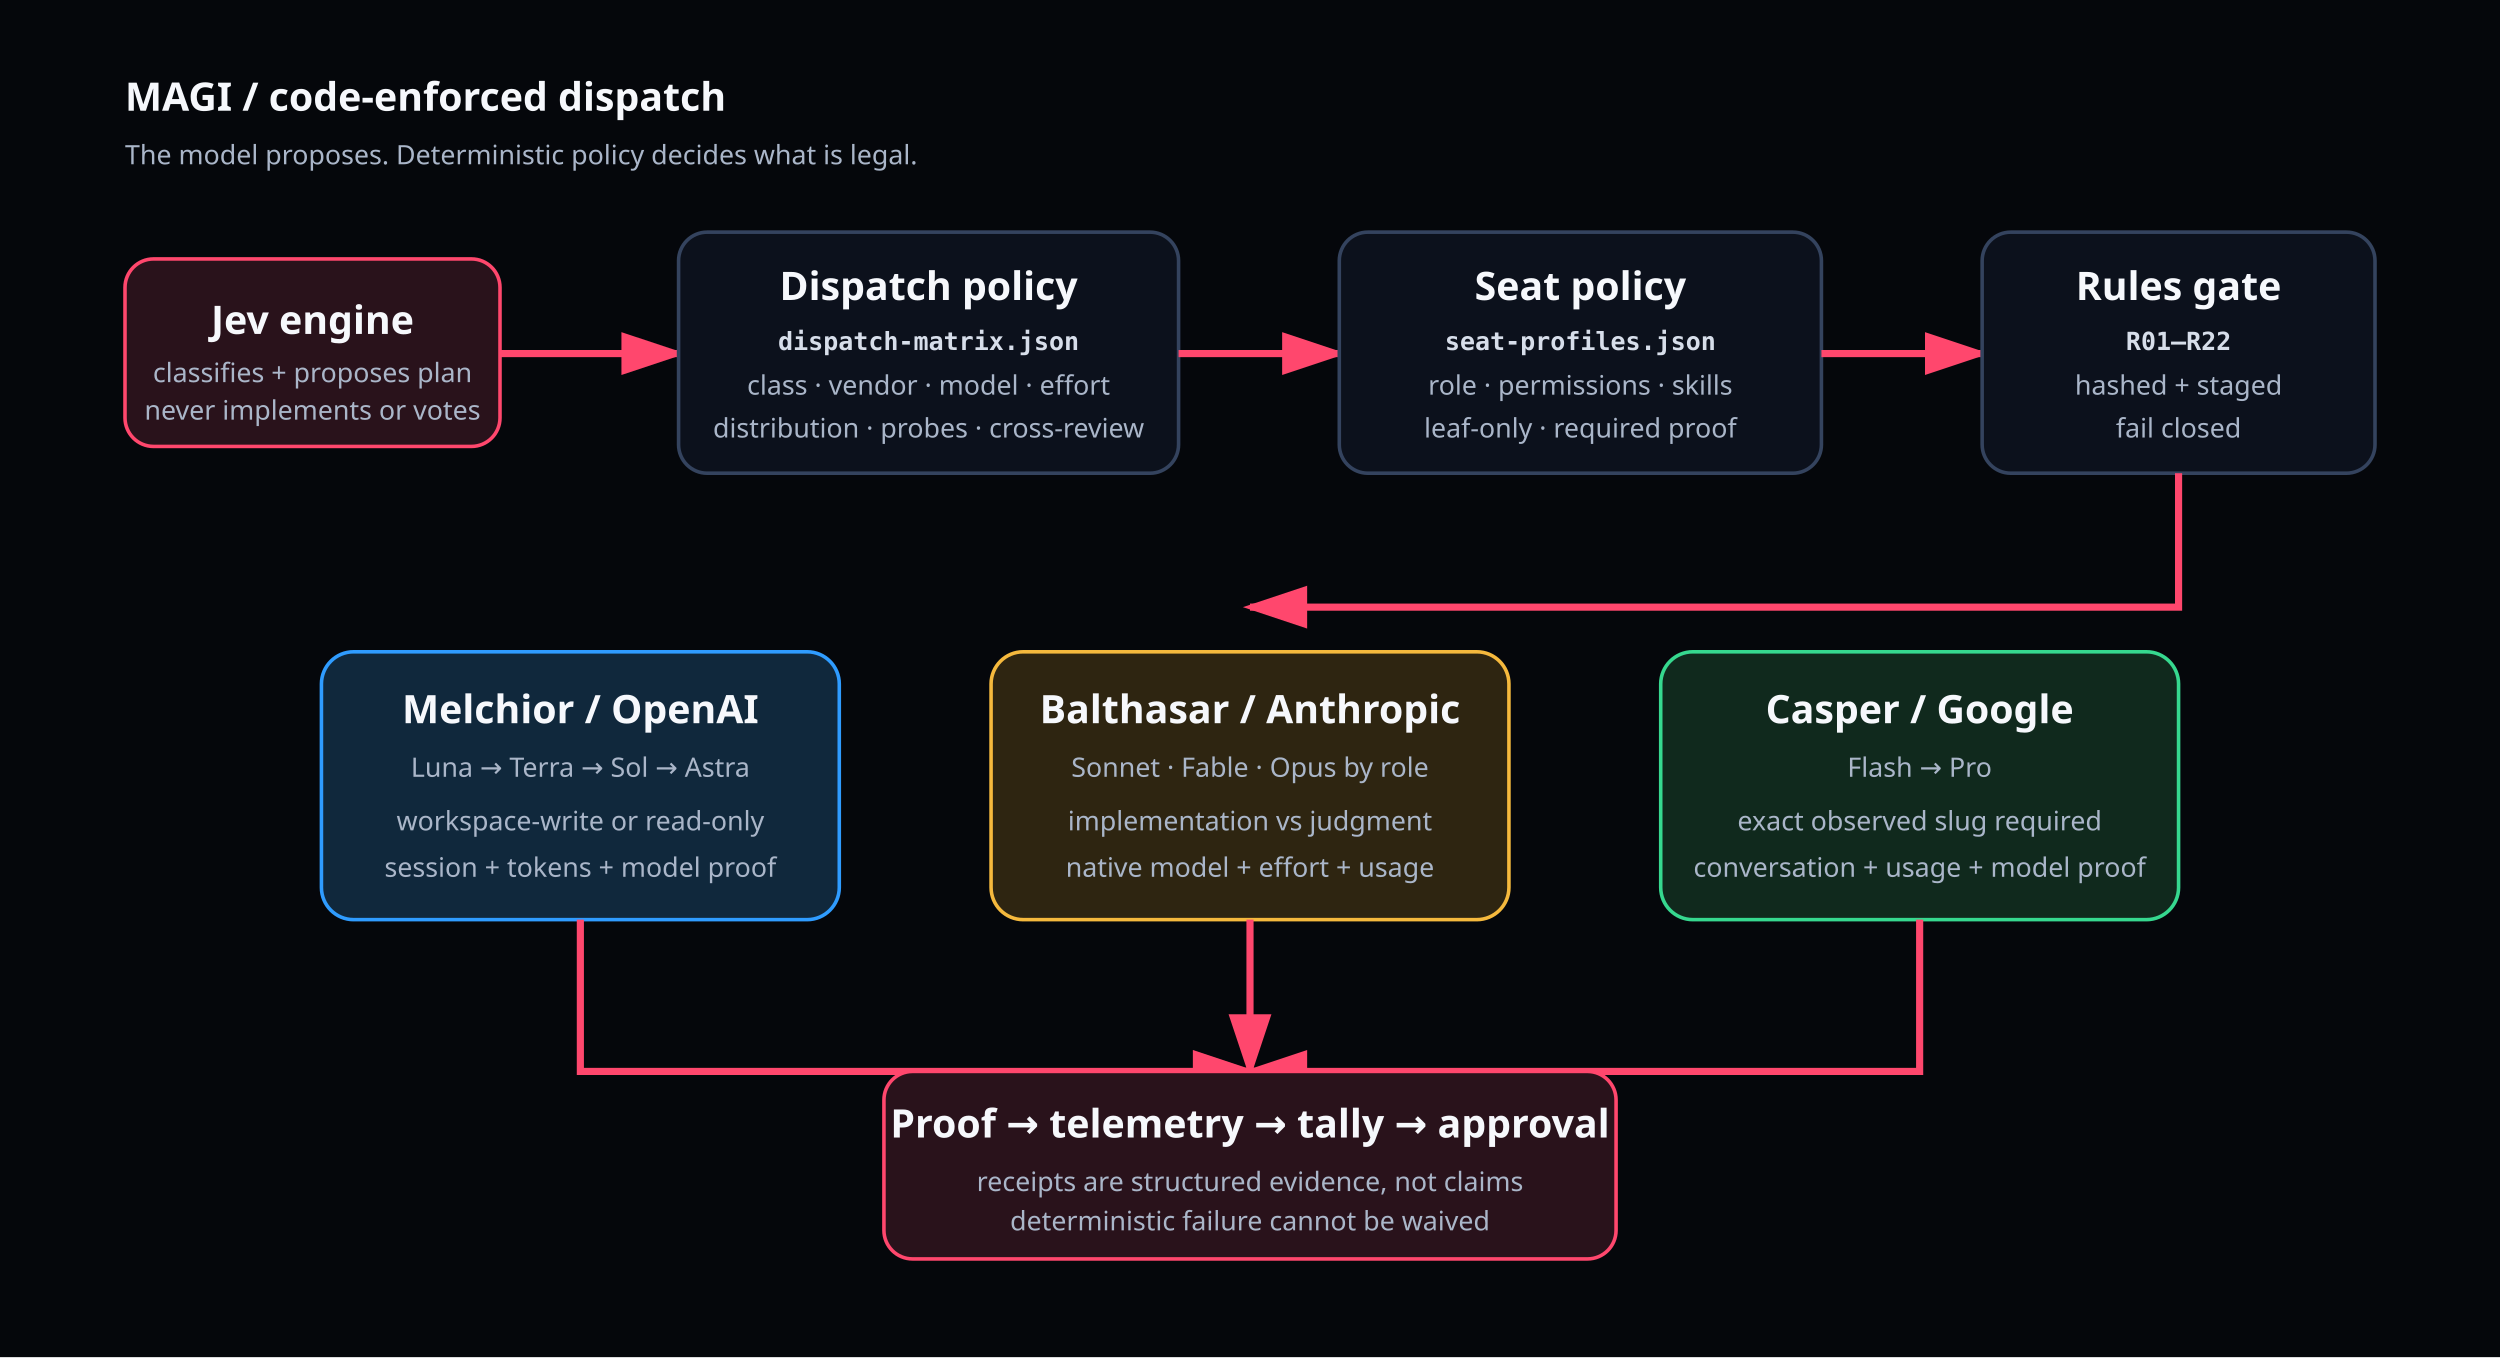
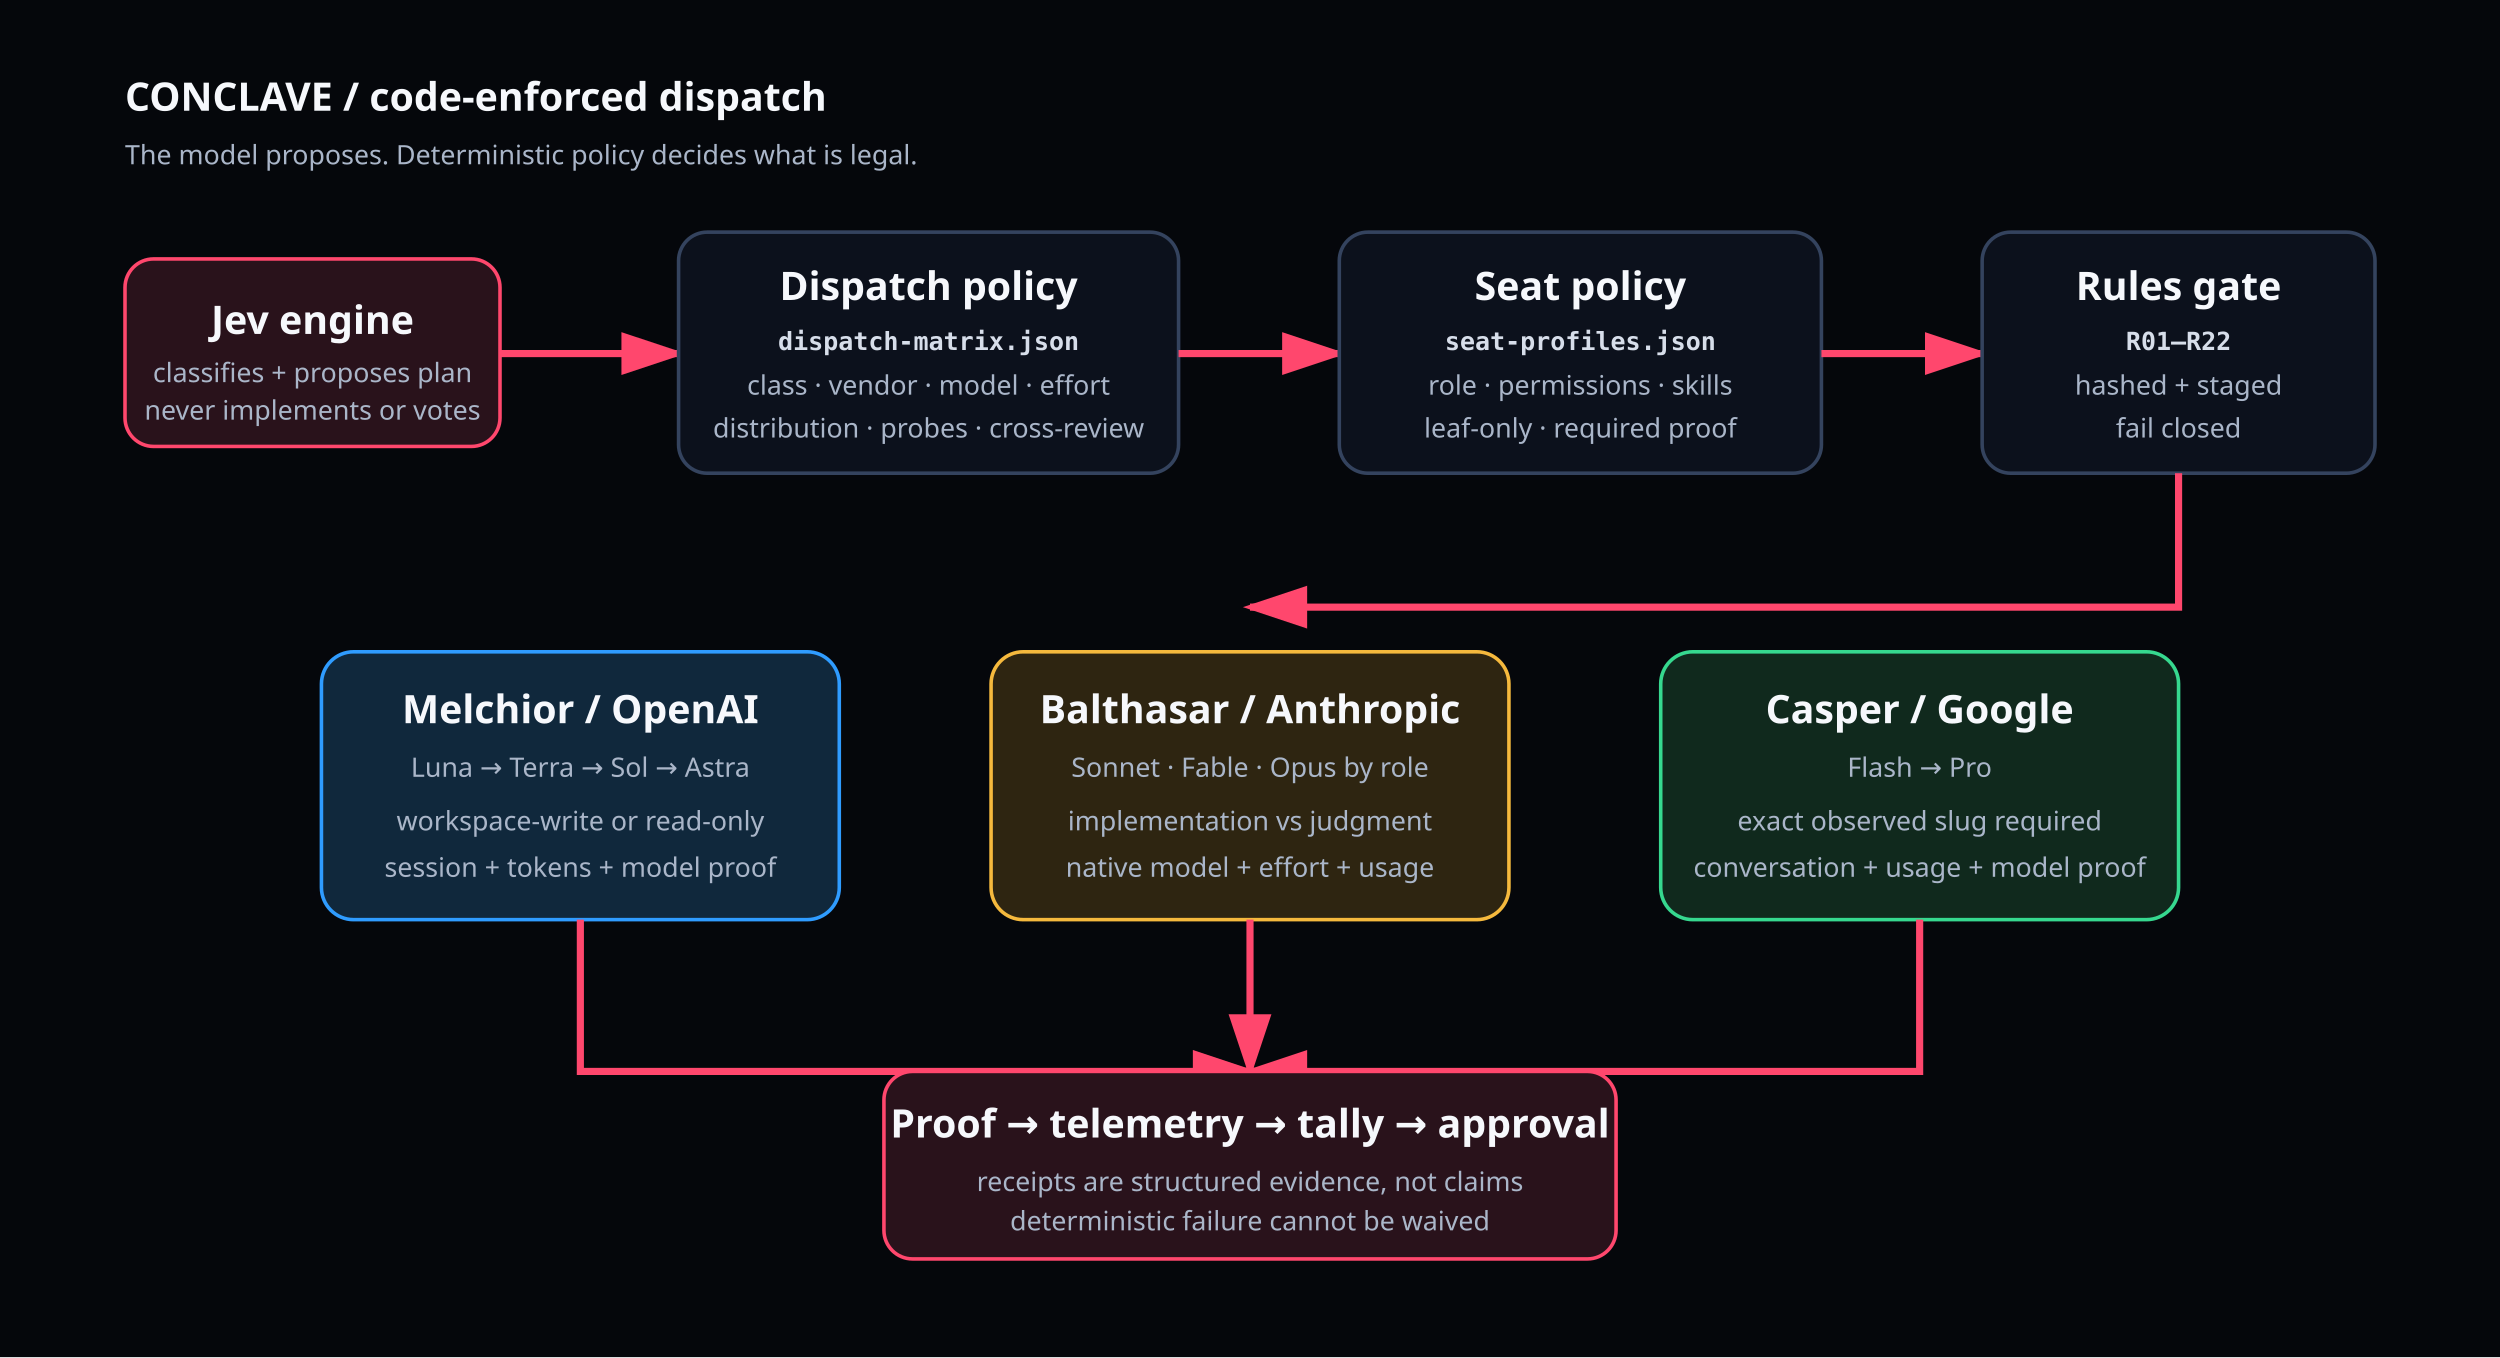
<svg xmlns="http://www.w3.org/2000/svg" viewBox="0 0 1400 760" role="img" aria-labelledby="t d">
  <defs>
    <style>.b{fill:#0c111c;stroke:#34435e;stroke-width:2}.t{font:700 22px system-ui,sans-serif;fill:#f6f8fc}.s{font:500 15px system-ui,sans-serif;fill:#aab6c9}.a{stroke:#ff476d;stroke-width:4;fill:none;marker-end:url(#m)}.g{fill:#10283c;stroke:#2f9cff;stroke-width:2}.o{fill:#2e2511;stroke:#f5b93d;stroke-width:2}.gr{fill:#10291d;stroke:#36d88f;stroke-width:2}.x{fill:#29121b;stroke:#ff476d;stroke-width:2}.mono{font:600 14px ui-monospace,monospace;fill:#d7deea}</style>
    <marker id="m" markerWidth="10" markerHeight="10" refX="8" refY="3" orient="auto">
      <path d="M0,0 L0,6 L9,3 z" fill="#ff476d" />
    </marker>
  </defs>
  <rect width="1400" height="760" fill="#05070b" />
-   <text x="70" y="62" class="t" font-size="34">MAGI / code-enforced dispatch</text>
+   <text x="70" y="62" class="t" font-size="34">CONCLAVE / code-enforced dispatch</text>
  <text x="70" y="92" class="s">The model proposes. Deterministic policy decides what is legal.</text>
  <g transform="translate(70 145)">
    <rect width="210" height="105" rx="16" class="x" />
    <text x="105" y="42" text-anchor="middle" class="t">Jev engine</text>
    <text x="105" y="69" text-anchor="middle" class="s">classifies + proposes plan</text>
    <text x="105" y="90" text-anchor="middle" class="s">never implements or votes</text>
  </g>
  <path class="a" d="M280 198h100" />
  <g transform="translate(380 130)">
    <rect width="280" height="135" rx="16" class="b" />
    <text x="140" y="38" text-anchor="middle" class="t">Dispatch policy</text>
    <text x="140" y="66" text-anchor="middle" class="mono">dispatch-matrix.json</text>
    <text x="140" y="91" text-anchor="middle" class="s">class · vendor · model · effort</text>
    <text x="140" y="115" text-anchor="middle" class="s">distribution · probes · cross-review</text>
  </g>
  <path class="a" d="M660 198h90" />
  <g transform="translate(750 130)">
    <rect width="270" height="135" rx="16" class="b" />
    <text x="135" y="38" text-anchor="middle" class="t">Seat policy</text>
    <text x="135" y="66" text-anchor="middle" class="mono">seat-profiles.json</text>
    <text x="135" y="91" text-anchor="middle" class="s">role · permissions · skills</text>
    <text x="135" y="115" text-anchor="middle" class="s">leaf-only · required proof</text>
  </g>
  <path class="a" d="M1020 198h90" />
  <g transform="translate(1110 130)">
    <rect width="220" height="135" rx="16" class="b" />
    <text x="110" y="38" text-anchor="middle" class="t">Rules gate</text>
    <text x="110" y="66" text-anchor="middle" class="mono">R01–R22</text>
    <text x="110" y="91" text-anchor="middle" class="s">hashed + staged</text>
    <text x="110" y="115" text-anchor="middle" class="s">fail closed</text>
  </g>
  <path class="a" d="M1220 265v75H700" />
  <g transform="translate(180 365)">
    <rect width="290" height="150" rx="18" class="g" />
    <text x="145" y="40" text-anchor="middle" class="t">Melchior / OpenAI</text>
    <text x="145" y="70" text-anchor="middle" class="s">Luna → Terra → Sol → Astra</text>
    <text x="145" y="100" text-anchor="middle" class="s">workspace-write or read-only</text>
    <text x="145" y="126" text-anchor="middle" class="s">session + tokens + model proof</text>
  </g>
  <g transform="translate(555 365)">
    <rect width="290" height="150" rx="18" class="o" />
    <text x="145" y="40" text-anchor="middle" class="t">Balthasar / Anthropic</text>
    <text x="145" y="70" text-anchor="middle" class="s">Sonnet · Fable · Opus by role</text>
    <text x="145" y="100" text-anchor="middle" class="s">implementation vs judgment</text>
    <text x="145" y="126" text-anchor="middle" class="s">native model + effort + usage</text>
  </g>
  <g transform="translate(930 365)">
    <rect width="290" height="150" rx="18" class="gr" />
    <text x="145" y="40" text-anchor="middle" class="t">Casper / Google</text>
    <text x="145" y="70" text-anchor="middle" class="s">Flash → Pro</text>
    <text x="145" y="100" text-anchor="middle" class="s">exact observed slug required</text>
    <text x="145" y="126" text-anchor="middle" class="s">conversation + usage + model proof</text>
  </g>
  <path class="a" d="M325 515v85h375" />
  <path class="a" d="M700 515v85" />
  <path class="a" d="M1075 515v85H700" />
  <g transform="translate(495 600)">
    <rect width="410" height="105" rx="16" class="x" />
    <text x="205" y="37" text-anchor="middle" class="t">Proof → telemetry → tally → approval</text>
    <text x="205" y="67" text-anchor="middle" class="s">receipts are structured evidence, not claims</text>
    <text x="205" y="89" text-anchor="middle" class="s">deterministic failure cannot be waived</text>
  </g>
</svg>
